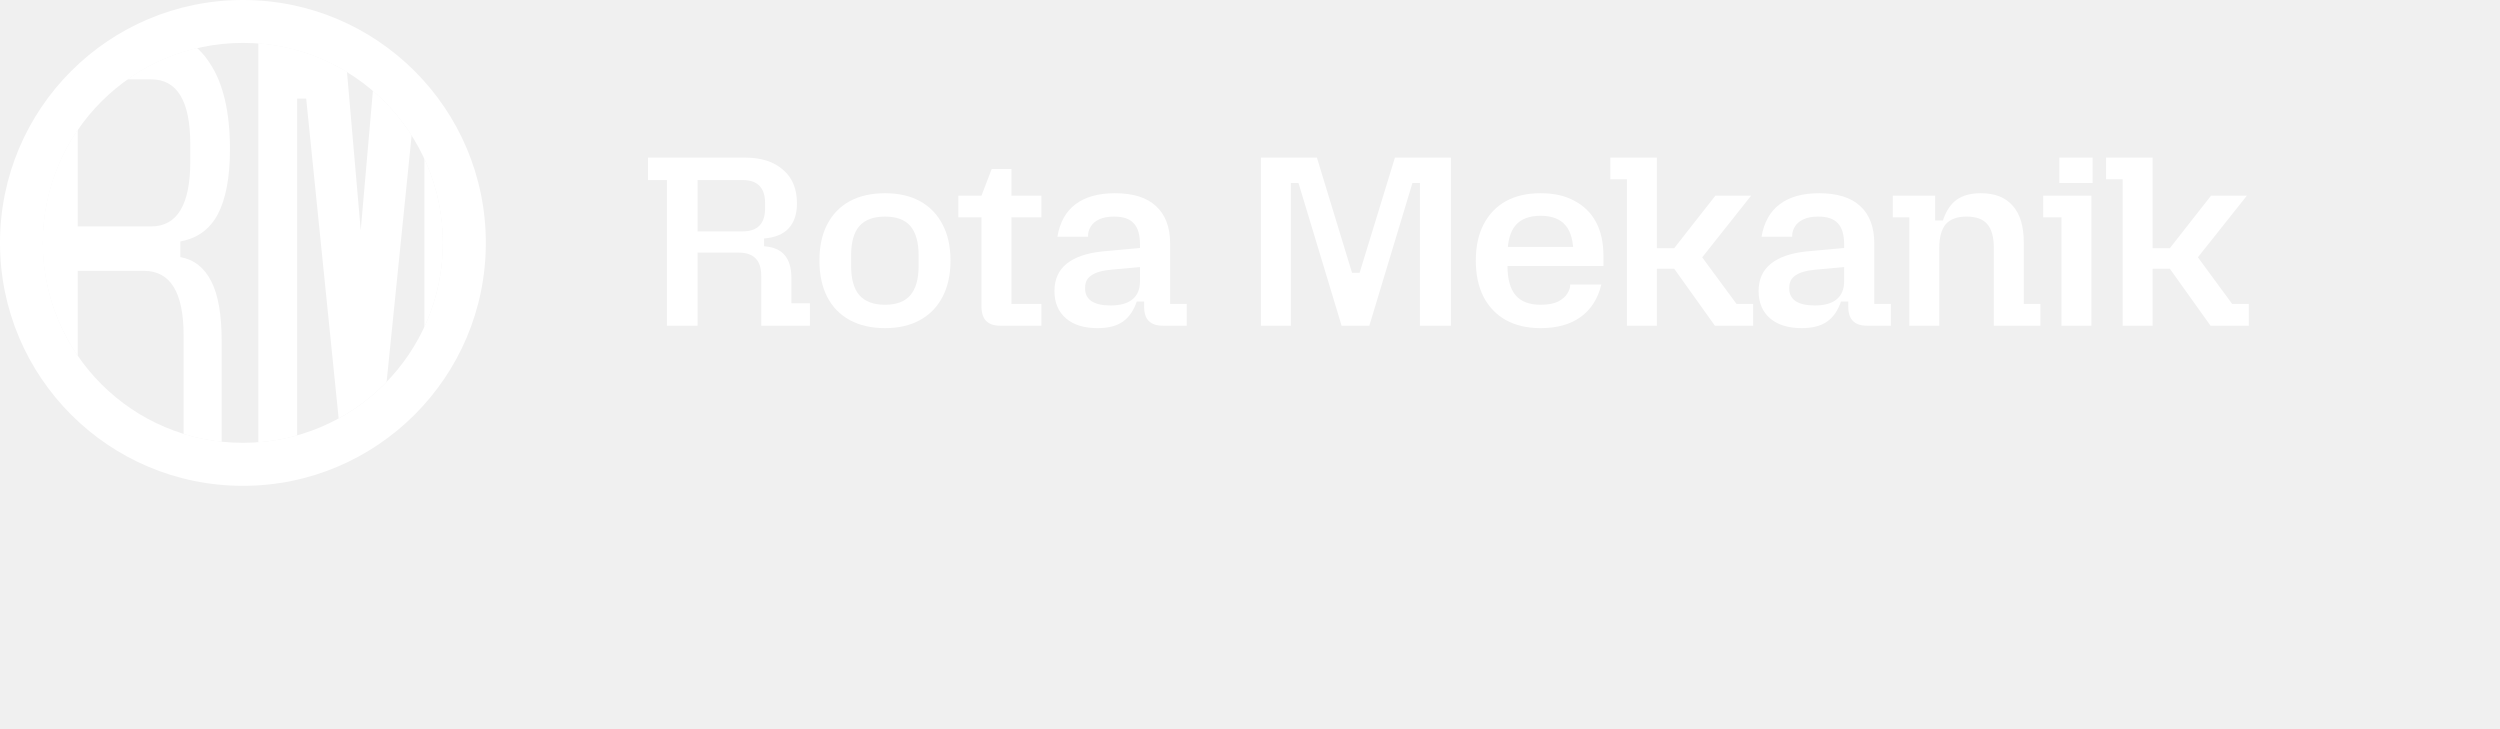
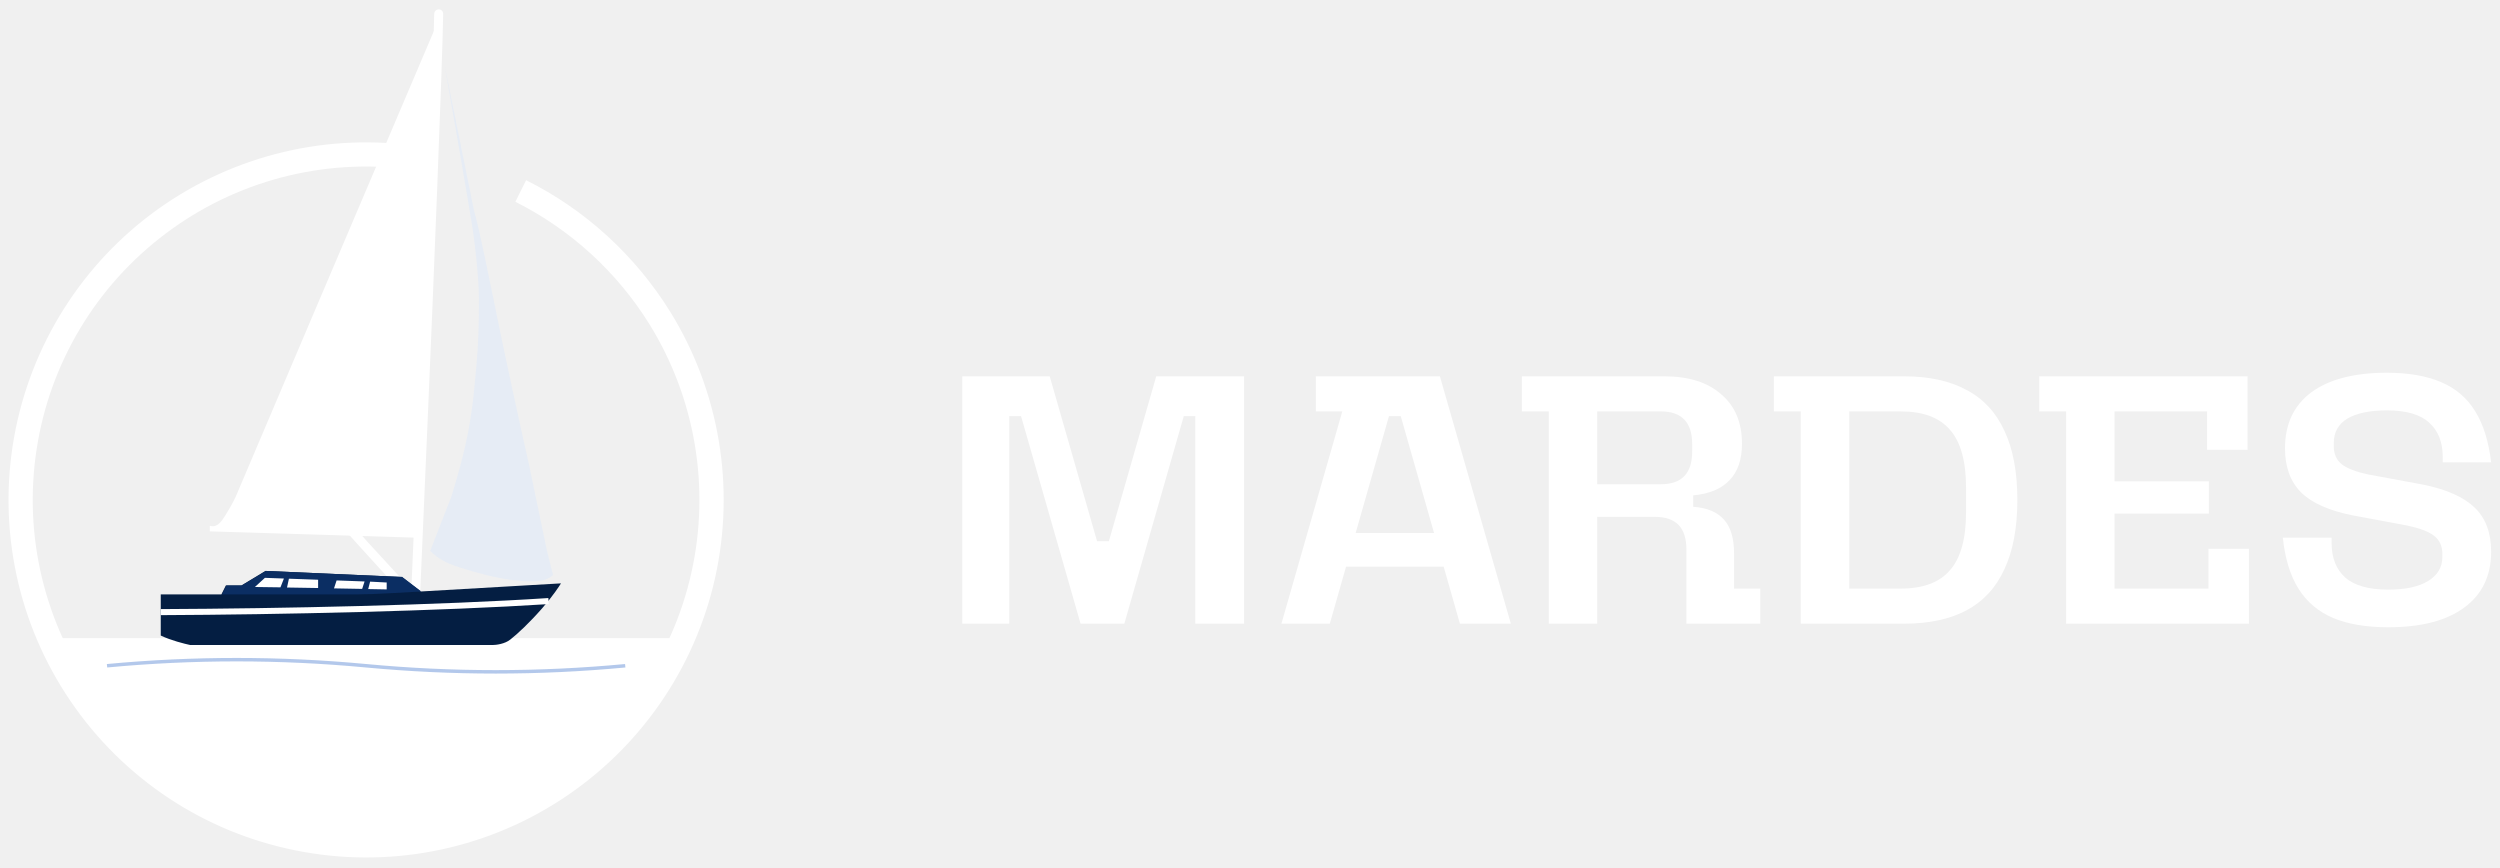
- <svg xmlns="http://www.w3.org/2000/svg" width="247" height="72" viewBox="0 0 247 72" fill="none">
-   <path d="M48 24C48 37.25 37.25 48 24 48C10.74 48 0 37.25 0 24C0 10.74 10.74 0 24 0C37.25 0 48 10.74 48 24ZM4.24 24C4.24 34.91 13.08 43.75 24 43.75C34.91 43.75 43.75 34.91 43.75 24C43.75 13.08 34.91 4.24 24 4.24C13.08 4.24 4.24 13.08 4.24 24Z" fill="white" />
-   <mask id="mm" style="mask-type:alpha" maskUnits="userSpaceOnUse" x="4" y="4" width="40" height="40">
-     <circle cx="23.99" cy="23.99" r="19.77" fill="white" />
-   </mask>
-   <g mask="url(#mm)">
-     <path d="M3.89 45.86V7.84H0.75V3.20H15.20C17.58 3.20 19.42 4.21 20.72 6.23C22.05 8.21 22.72 11.06 22.72 14.76C22.72 17.53 22.31 19.67 21.51 21.19C20.70 22.68 19.47 23.56 17.82 23.85V25.40C19.18 25.65 20.20 26.45 20.88 27.81C21.56 29.13 21.90 31.09 21.90 33.68V41.23V45.86H18.14V33.13C18.14 28.88 16.83 26.76 14.22 26.76H7.68V45.86H3.89ZM14.93 22.37C17.51 22.37 18.80 20.23 18.80 15.94V14.27C18.80 9.98 17.51 7.84 14.93 7.84H7.68V22.37H14.93Z" fill="white" />
-     <path d="M25.52 45.19V2.13H33.85L35.64 22.75L37.44 2.13H45.91V45.19H41.93V9.74H41.04L37.44 45.19H33.85L30.25 9.74H29.36V45.19H25.52Z" fill="white" />
+ <svg xmlns="http://www.w3.org/2000/svg" viewBox="370 228 2650 920" fill="none">
+   <g transform="translate(208.8 153.7) scale(1.831)">
+     <path d="M179.7 161.5C223.8 130.1 278.4 117.1 331.8 125.5L329.7 139.3C279.8 131.5 228.9 143.6 187.9 172.9C146.8 202.2 118.8 246.4 110 296.1C101.1 345.8 112.1 397 140.5 438.7C168.9 480.4 212.5 509.3 261.9 519.2C311.4 529.2 362.8 519.3 405.1 491.8C447.4 464.3 477.3 421.4 488.3 372.1C499.3 322.9 490.6 271.3 464.1 228.4C445.1 197.8 418.1 173.3 386.4 157.4L392.6 144.9C426.7 161.9 455.6 188.2 476 221C504.5 267 513.8 322.4 502 375.2C490.2 428 458.1 474.1 412.7 503.6C367.4 533.1 312.2 543.6 259.2 532.9C206.1 522.3 159.4 491.3 128.9 446.5C98.4 401.8 86.7 346.9 96.2 293.7C105.7 240.4 135.7 192.9 179.7 161.5Z" fill="white" />
+     <path d="M116.7 410H483.3C467.7 445.7 442.1 476 409.5 497.3C377 518.6 338.9 530 300 530C261.1 530 223 518.6 190.5 497.3C157.9 476 132.3 445.7 116.7 410Z" fill="white" />
+     <path d="M149.9 425C200 420.3 250 420.3 300.1 425C350 429.7 400 429.7 449.9 425L450.1 427C400 431.7 350 431.7 299.9 427C250 422.3 200 422.3 150.1 427L149.9 425Z" fill="#0047BB" fill-opacity="0.3" />
+     <path d="M404.7 359.5L408.2 373.4C407.8 374 406 375.6 402.1 376.6C397.1 377.8 385.6 376.9 376.9 375.1C368.1 373.4 355.7 369.9 348.4 367C342.6 364.7 338.5 361 337.1 359.5L343.2 343.8L349.3 328.2C360.9 291 361.8 274.2 363.8 252.8C365 239.3 365.3 228.4 365.3 214.2C365.3 200 362.4 177.7 361.8 173.9C359.2 157.4 349.9 103.6 345.5 78.8L362.6 163.2C363.3 164.9 366.3 177.1 373.1 210.7C379.8 244.3 390 290.6 394.3 309.6L404.7 359.5Z" fill="#E6ECF5" />
+     <path d="M330.7 351.9L209.5 348.2V345C210.3 345.2 212 345.4 212.7 345C213.6 344.4 214.4 344.7 216.8 341.5C219.1 338.3 223.4 330.8 224.6 327.9C225.5 325.6 302.9 143.8 341.5 53.2L330.7 351.9Z" fill="white" />
+     <path d="M342.1 46C343.5 46 344.7 47.2 344.6 48.7C344.2 76.8 338.6 215.7 335.9 277.2V277.2L331 390.6C331 392.1 329.7 393.2 328.3 393.1C326.9 393.1 325.7 391.8 325.8 390.4L330.7 277C333.4 215.4 339 76.6 339.4 48.6C339.5 47.1 340.6 46 342.1 46Z" fill="white" />
+     <path d="M286.4 340.2C287.6 339.8 288.9 340.4 289.5 341.4C289.5 341.4 289.5 341.5 289.5 341.5C289.7 341.7 289.9 342 290.2 342.3C290.8 343 291.7 344 292.7 345.2C294.9 347.6 297.8 350.9 301 354.5C307.5 361.6 315.3 370.1 320.5 375.7C321.4 376.8 321.4 378.5 320.3 379.4C319.2 380.4 317.6 380.3 316.6 379.3C311.4 373.6 303.7 365.2 297.2 358C293.9 354.4 291 351.1 288.8 348.7C287.7 347.4 286.9 346.4 286.2 345.7C285.9 345.3 285.6 345 285.4 344.7C285.3 344.6 285.2 344.5 285.2 344.3C285.1 344.3 284.9 344 284.7 343.5C284.3 342.2 285 340.7 286.4 340.2ZM289.7 341.9C289.7 341.8 289.6 341.7 289.6 341.7C289.6 341.7 289.7 341.8 289.7 341.9Z" fill="white" />
+     <path d="M331.6 383L320.6 374.6L241.7 371.1L227.8 379.5H218.8L216.2 384.7H181.1V408.5C186.9 411.3 194.9 413.3 198.2 414C231.7 414 301.3 414 311.6 414C321.8 414 356.8 414 373.1 414C375.2 414 380.3 413.4 383.5 410.8C387.6 407.6 394.5 401.2 402.1 392.5C408.1 385.6 411.7 380.1 412.8 378.3L331.6 383Z" fill="#041E42" />
+     <path d="M216.5 384.7L219.1 379.5H228.1L242 371.1L320.9 374.6L331.9 383C302 384.7 301.4 384.7 285.8 384.7C273.2 384.7 224.2 384.7 216.5 384.7Z" fill="#0B2E63" />
+     <path d="M235.6 380.4L241.4 375.1L252.4 375.5L250.4 380.6L235.6 380.4ZM311.9 377.8V381.8L301.2 381.6L302.3 377.3L311.9 377.8ZM255.3 375.6L254.2 380.7L272.2 381V376.2L255.3 375.6ZM299.1 377.2L297.7 381.5L281.4 381.2L282.9 376.6L299.1 377.2Z" fill="white" />
+     <path d="M405.7 390.3C343.6 394.3 250.7 396.4 181.1 396.7L181.1 393.2C250.7 392.9 343.4 390.9 405.5 386.8L405.7 390.3Z" fill="white" />
  </g>
-   <path d="M65.89 32.18V17.79H64.02V15.57H73.59C75.20 15.57 76.46 15.97 77.37 16.78C78.29 17.56 78.74 18.67 78.74 20.10C78.74 21.16 78.46 21.98 77.90 22.58C77.36 23.15 76.55 23.48 75.49 23.56V24.33C76.41 24.40 77.08 24.68 77.52 25.20C77.96 25.71 78.19 26.47 78.19 27.46V29.96H80.02V32.18H75.21V27.24C75.21 25.72 74.47 24.96 72.99 24.96H68.92V32.18H65.89ZM73.38 22.86C74.85 22.86 75.59 22.10 75.59 20.58V20.07C75.59 18.55 74.85 17.79 73.38 17.79H68.92V22.86H73.38Z" fill="white" />
-   <path d="M87.44 32.42C86.09 32.42 84.93 32.15 83.95 31.62C82.98 31.09 82.25 30.33 81.73 29.34C81.22 28.34 80.96 27.15 80.96 25.75C80.96 24.34 81.22 23.14 81.73 22.17C82.25 21.17 82.98 20.41 83.95 19.88C84.93 19.35 86.09 19.09 87.44 19.09C88.78 19.09 89.94 19.35 90.90 19.88C91.86 20.41 92.60 21.17 93.12 22.17C93.64 23.14 93.91 24.34 93.91 25.75C93.91 27.15 93.64 28.34 93.12 29.34C92.60 30.33 91.86 31.09 90.90 31.62C89.94 32.15 88.78 32.42 87.44 32.42ZM87.44 30.11C88.58 30.11 89.41 29.79 89.94 29.17C90.48 28.54 90.76 27.57 90.76 26.26V25.25C90.76 23.93 90.48 22.96 89.94 22.33C89.41 21.71 88.58 21.40 87.44 21.40C86.30 21.40 85.46 21.71 84.91 22.33C84.36 22.96 84.09 23.93 84.09 25.25V26.26C84.09 27.57 84.36 28.54 84.91 29.17C85.46 29.79 86.30 30.11 87.44 30.11Z" fill="white" />
-   <path d="M98.82 32.18C97.59 32.18 96.97 31.55 96.97 30.30V19.33L97.98 16.70H99.93V30.03H102.89V32.18H98.82ZM94.68 21.47V19.33H102.89V21.47H94.68Z" fill="white" />
-   <path d="M108.44 32.42C107.11 32.42 106.07 32.10 105.31 31.45C104.56 30.80 104.18 29.90 104.18 28.76C104.18 27.60 104.58 26.71 105.38 26.06C106.19 25.41 107.36 25.00 108.92 24.84L112.63 24.50V26.38L109.83 26.64C108.92 26.72 108.25 26.91 107.84 27.20C107.42 27.47 107.21 27.87 107.21 28.40V28.54C107.21 29.07 107.43 29.48 107.86 29.77C108.29 30.04 108.91 30.18 109.71 30.18C110.68 30.18 111.40 29.98 111.88 29.58C112.38 29.18 112.63 28.58 112.63 27.80V24.14C112.63 23.18 112.42 22.48 112.00 22.05C111.60 21.61 110.96 21.40 110.08 21.40C109.47 21.40 108.97 21.49 108.58 21.68C108.21 21.86 107.94 22.09 107.77 22.38C107.59 22.67 107.50 22.97 107.50 23.27V23.39H104.47C104.71 21.97 105.31 20.89 106.27 20.17C107.24 19.45 108.53 19.09 110.15 19.09C111.94 19.09 113.30 19.51 114.21 20.36C115.14 21.21 115.61 22.45 115.61 24.07V30.03H117.25V32.18H114.89C113.65 32.18 113.04 31.56 113.04 30.32V29.79H112.31C112.01 30.69 111.54 31.36 110.92 31.79C110.31 32.21 109.48 32.42 108.44 32.42Z" fill="white" />
-   <path d="M124.58 32.18V15.57H130.11L133.58 26.95H134.33L137.82 15.57H143.35V32.18H140.29V18.08H139.55L135.29 32.18H132.55L128.29 18.08H127.54V32.18H124.58Z" fill="white" />
-   <path d="M152.21 32.42C150.88 32.42 149.74 32.15 148.77 31.62C147.83 31.09 147.10 30.33 146.58 29.34C146.07 28.34 145.81 27.15 145.81 25.75C145.81 24.34 146.07 23.14 146.58 22.17C147.10 21.17 147.83 20.41 148.77 19.88C149.74 19.35 150.88 19.09 152.21 19.09C153.51 19.09 154.62 19.33 155.53 19.83C156.46 20.31 157.18 21.01 157.68 21.93C158.17 22.84 158.42 23.95 158.42 25.27V26.28H147.74V24.40H157.34L155.46 25.63V25.20C155.46 23.85 155.20 22.87 154.67 22.26C154.15 21.64 153.34 21.32 152.21 21.32C151.09 21.32 150.26 21.64 149.74 22.26C149.21 22.87 148.94 23.85 148.94 25.20V26.26C148.94 27.57 149.21 28.54 149.74 29.17C150.26 29.79 151.09 30.11 152.21 30.11C152.95 30.11 153.53 30.00 153.95 29.79C154.36 29.57 154.66 29.31 154.84 29.02C155.03 28.72 155.13 28.45 155.13 28.23V28.11H158.21C157.88 29.49 157.21 30.56 156.18 31.31C155.16 32.05 153.83 32.42 152.21 32.42Z" fill="white" />
-   <path d="M160.74 32.18V17.71H159.10V15.57H163.70V24.52H165.41L169.48 19.33H173.01L167.65 26.09L167.62 24.67L171.57 30.03H173.21V32.18H169.43L165.41 26.55H163.70V32.18H160.74Z" fill="white" />
-   <path d="M178.01 32.42C176.68 32.42 175.64 32.10 174.88 31.45C174.13 30.80 173.75 29.90 173.75 28.76C173.75 27.60 174.15 26.71 174.96 26.06C175.76 25.41 176.94 25.00 178.49 24.84L182.20 24.50V26.38L179.41 26.64C178.49 26.72 177.83 26.91 177.41 27.20C176.99 27.47 176.78 27.87 176.78 28.40V28.54C176.78 29.07 177.00 29.48 177.43 29.77C177.87 30.04 178.48 30.18 179.29 30.18C180.25 30.18 180.97 29.98 181.45 29.58C181.95 29.18 182.20 28.58 182.20 27.80V24.14C182.20 23.18 181.99 22.48 181.57 22.05C181.17 21.61 180.53 21.40 179.65 21.40C179.04 21.40 178.54 21.49 178.16 21.68C177.79 21.86 177.51 22.09 177.34 22.38C177.16 22.67 177.07 22.97 177.07 23.27V23.39H174.04C174.28 21.97 174.88 20.89 175.85 20.17C176.81 19.45 178.10 19.09 179.72 19.09C181.52 19.09 182.87 19.51 183.79 20.36C184.72 21.21 185.18 22.45 185.18 24.07V30.03H186.82V32.18H184.46C183.23 32.18 182.61 31.56 182.61 30.32V29.79H181.89C181.58 30.69 181.12 31.36 180.49 31.79C179.88 32.21 179.05 32.42 178.01 32.42Z" fill="white" />
-   <path d="M188.64 32.18V21.47H187.01V19.33H191.19V21.78H191.96C192.27 20.85 192.72 20.17 193.31 19.74C193.92 19.30 194.72 19.09 195.69 19.09C197.09 19.09 198.15 19.50 198.87 20.34C199.59 21.16 199.95 22.36 199.95 23.95V30.03H201.59V32.18H196.99V24.52C196.99 23.43 196.78 22.64 196.34 22.14C195.91 21.64 195.23 21.40 194.30 21.40C193.38 21.40 192.70 21.64 192.25 22.14C191.82 22.64 191.60 23.43 191.60 24.52V32.18H188.64Z" fill="white" />
-   <path d="M203.67 32.18V21.47H201.87V19.33H206.63V32.18H203.67ZM203.46 18.08V15.57H206.75V18.08H203.46Z" fill="white" />
-   <path d="M209.72 32.18V17.71H208.08V15.57H212.68V24.52H214.38L218.45 19.33H221.99L216.62 26.09L216.60 24.67L220.54 30.03H222.18V32.18H218.40L214.38 26.55H212.68V32.18H209.72Z" fill="white" />
+   <g fill="white">
+     <path d="M1390 889.1V626.9H1482.7L1532.9 801.7H1545.4L1595.6 626.9H1688.7V889.1H1637V669.1H1624.8L1561.8 889.1H1515.4L1452.3 669.1H1439.8V889.1H1390Z" />
+     <path d="M1728.3 889.1L1803.5 626.9H1896.3L1971.5 889.1H1917.5L1854.8 669.1H1842.3L1779.6 889.1H1728.3ZM1778.8 828.7L1780.7 793H1914.5L1916.4 828.7H1778.8ZM1764.8 664.1V626.9H1837.4V664.1H1764.8Z" />
+     <path d="M2011.7 889.1V664.1H1983.2V626.9H2134C2159.9 626.9 2180 633.2 2194.4 645.9C2209.1 658.3 2216.5 675.8 2216.5 698.3C2216.5 715.1 2212.1 728 2203.2 737.1C2194.6 746.2 2181.8 751.5 2164.8 753.1V765.2C2179.5 766.2 2190.4 770.8 2197.5 778.9C2204.6 786.8 2208.1 798.7 2208.1 814.6V851.9H2235.9V889.1H2157.6V810.4C2157.6 787.4 2146.6 775.9 2124.5 775.9H2063V889.1H2011.7ZM2130.6 741.3C2152.6 741.3 2163.7 729.8 2163.7 706.7V698.7C2163.7 675.7 2152.6 664.1 2130.6 664.1H2063V741.3H2130.6Z" />
+     <path d="M2278.8 889.1V664.1H2250.3V626.9H2388.3C2414.6 626.9 2436.7 631.7 2454.4 641.3C2472.4 650.7 2485.8 665.2 2494.7 684.7C2503.8 703.9 2508.4 728.4 2508.4 758C2508.4 787.4 2503.8 811.8 2494.7 831.3C2485.8 850.8 2472.4 865.4 2454.4 875C2436.7 884.4 2414.6 889.1 2388.3 889.1H2278.8ZM2330.2 851.9H2384.9C2408.4 851.9 2425.8 845.4 2436.9 832.5C2448.3 819.6 2454 799.2 2454 771.3V744.7C2454 716.8 2448.3 696.4 2436.9 683.5C2425.8 670.6 2408.4 664.1 2384.9 664.1H2330.2V851.9Z" />
+     <path d="M2709.5 704.8V664.1H2611.4V738.2H2711.4V772.4H2611.4V851.9H2711V809.7H2753.9V889.1H2560.1V664.1H2531.6V626.9H2752.4V704.8H2709.5Z" />
+     <path d="M2901.5 892.9C2878.2 892.9 2858.7 889.6 2843 883C2827.5 876.4 2815.4 866.2 2806.5 852.2C2797.6 838.1 2792.1 819.9 2789.8 797.9H2841.5V803.6C2841.5 819.3 2846.3 831.5 2855.9 840.1C2865.5 848.7 2880.7 853 2901.5 853C2919.8 853 2933.8 850 2943.7 843.9C2953.8 837.8 2958.9 829.3 2958.9 818.4V815C2958.9 806.9 2956 800.6 2950.2 796C2944.3 791.4 2934.7 787.8 2921.3 785L2863.9 774.3C2838.8 769.3 2820.6 761.2 2809.2 750C2797.8 738.6 2792.1 723 2792.1 703.3C2792.1 677.7 2801.3 657.9 2819.8 644C2838.6 630.1 2865.3 623.1 2900 623.1C2922.8 623.1 2941.9 626.4 2957.4 633C2973.1 639.6 2985.2 650 2993.8 664.1C3002.5 678.1 3008 696.1 3010.6 718.1H2959.3V712.4C2959.3 696.7 2954.5 684.5 2944.8 675.9C2935.5 667.3 2920.5 663 2900 663C2882 663 2868.1 665.9 2858.2 671.7C2848.6 677.6 2843.8 686.2 2843.8 697.6V701C2843.8 709.1 2846.5 715.4 2852.1 720C2857.9 724.6 2867.4 728.2 2880.6 731L2938.4 741.7C2963.2 746.7 2981.4 754.8 2993.1 766C3004.7 777.1 3010.6 792.7 3010.6 812.7C3010.6 838.3 3001.1 858.1 2982.1 872C2963.3 885.9 2936.5 892.9 2901.5 892.9Z" />
+   </g>
</svg>
